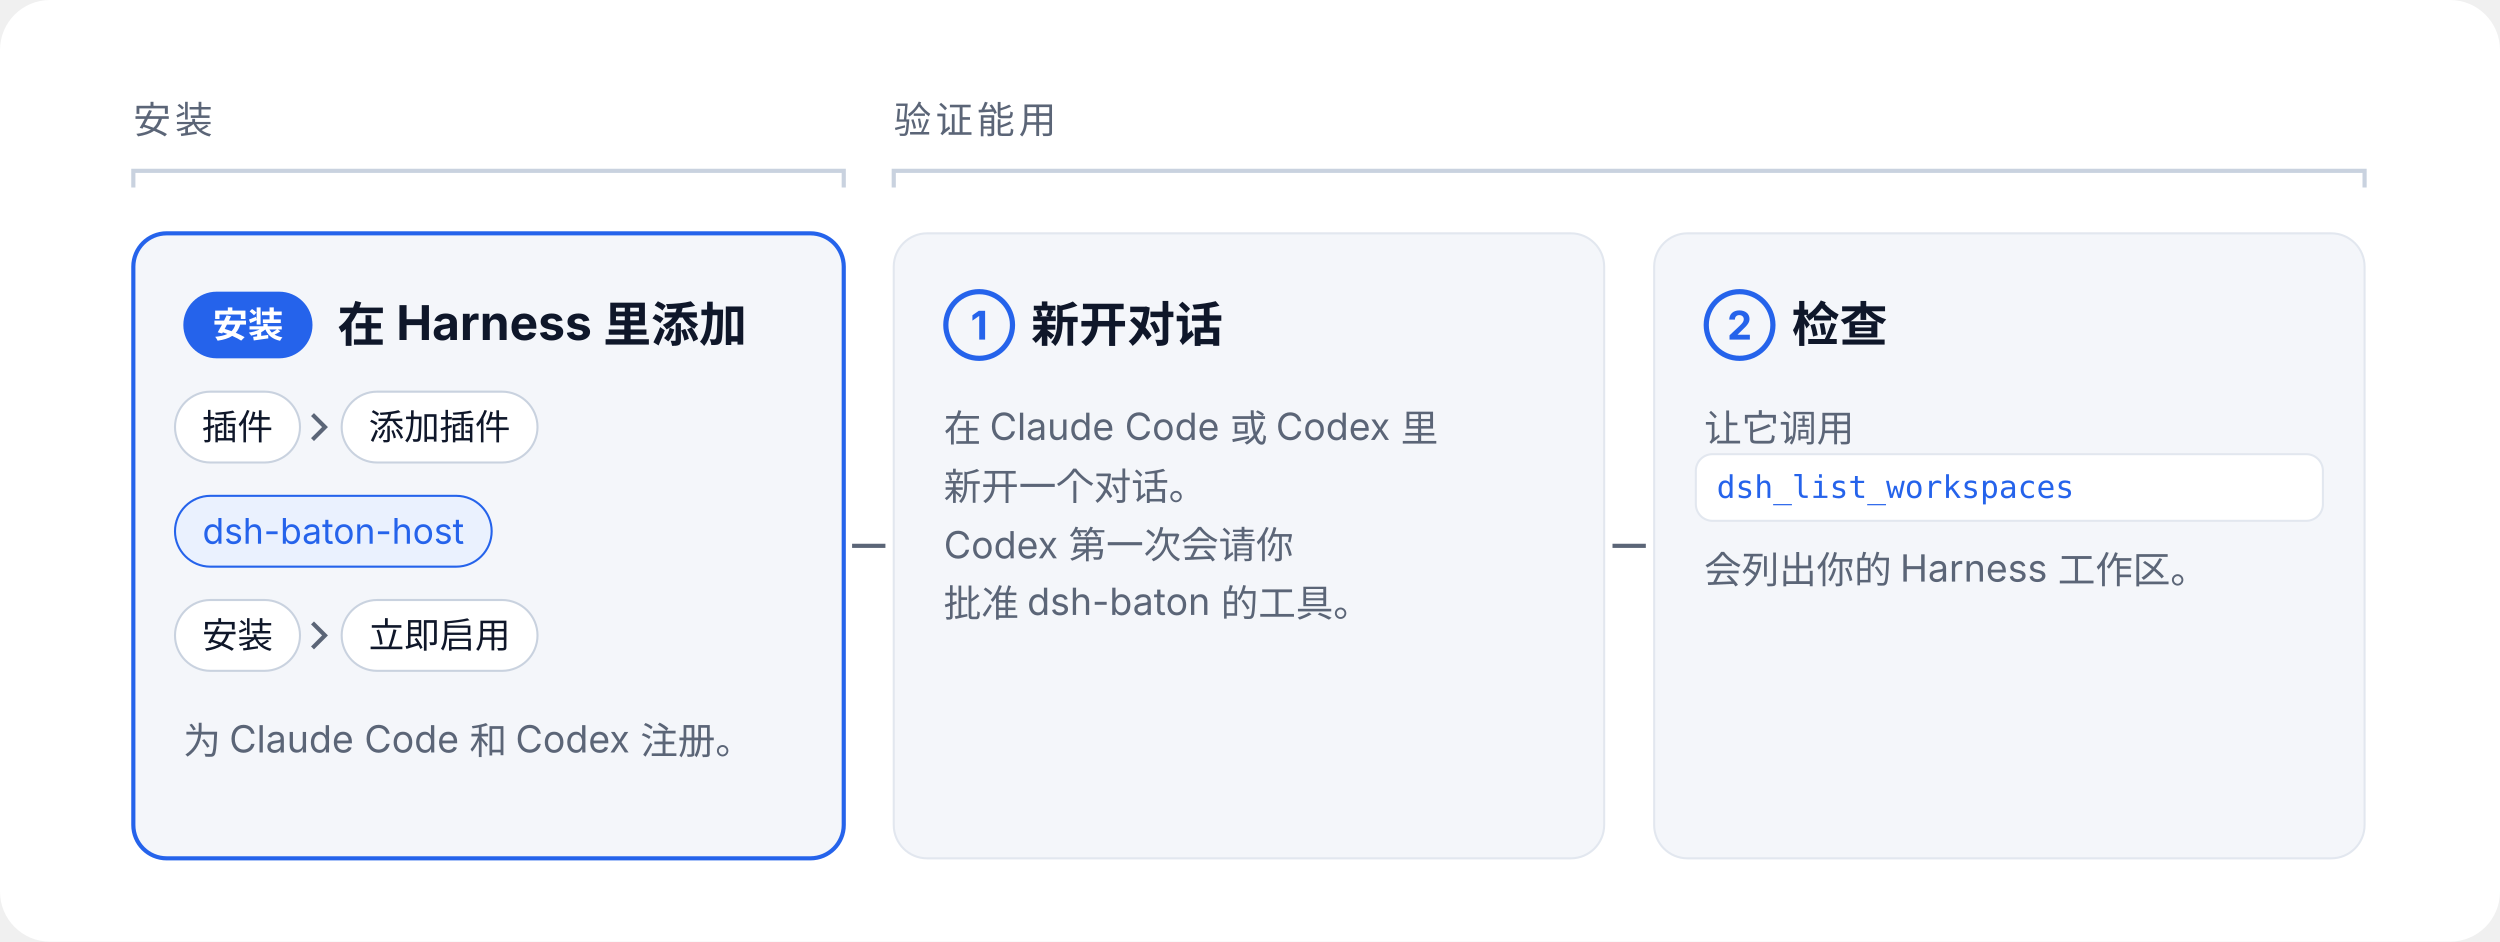
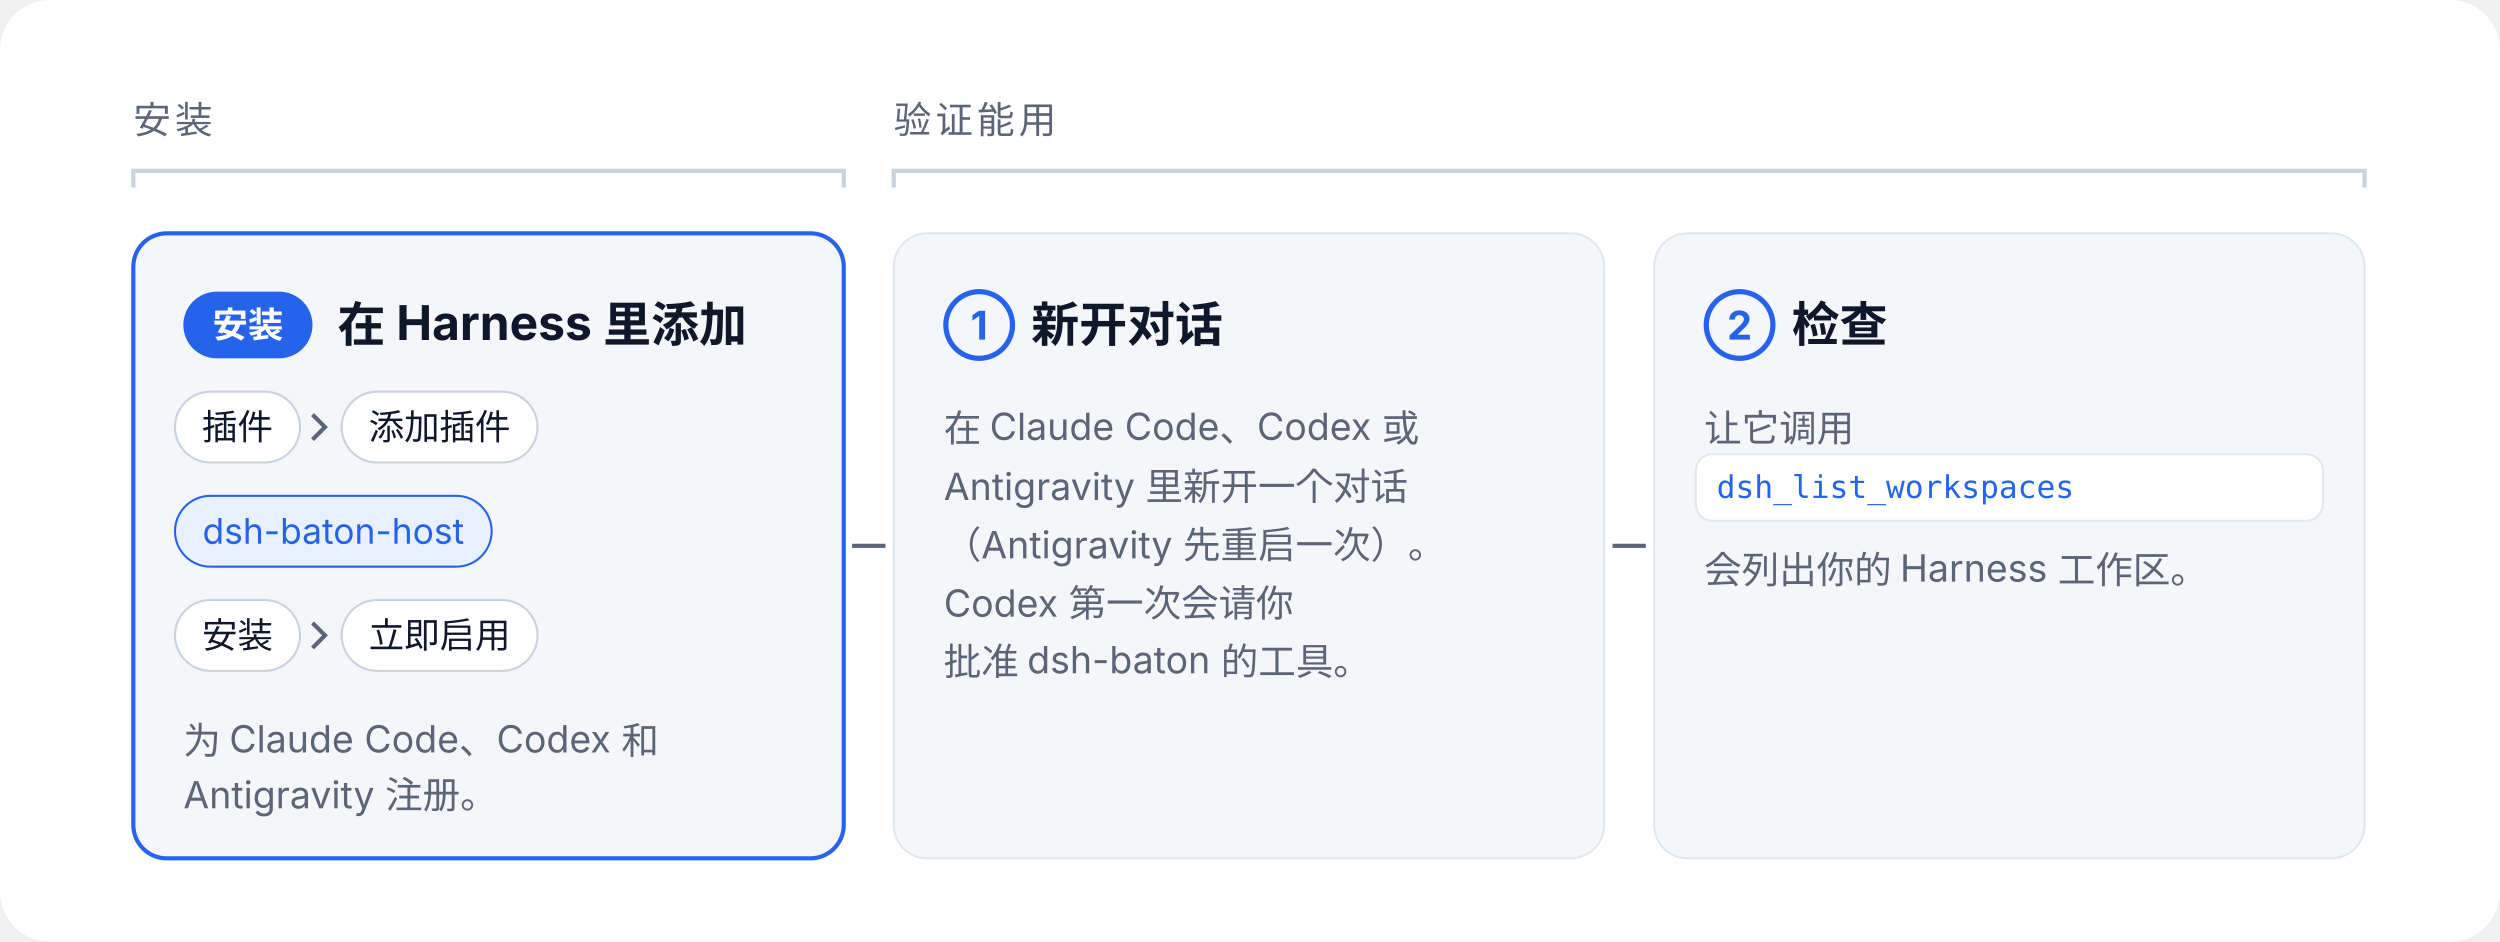
<svg xmlns="http://www.w3.org/2000/svg" width="1200" height="452" viewBox="0 0 1200 452" role="img" aria-labelledby="title desc">
  <rect width="1200" height="452" rx="24" fill="#FFFFFF" />
  <text x="64" y="64" font-family="ui-monospace, SFMono-Regular, Menlo, Consolas, &quot;Microsoft YaHei&quot;, &quot;PingFang SC&quot;, monospace" font-size="18" fill="#5B6577" letter-spacing="2">安装</text>
  <path d="M64 90 v-8 H405 v8" stroke="#C9D2DF" stroke-width="2" fill="none" />
  <text x="429" y="64" font-family="ui-monospace, SFMono-Regular, Menlo, Consolas, &quot;Microsoft YaHei&quot;, &quot;PingFang SC&quot;, monospace" font-size="18" fill="#5B6577" letter-spacing="2">验证能用</text>
  <path d="M429 90 v-8 H1135 v8" stroke="#C9D2DF" stroke-width="2" fill="none" />
  <rect x="64" y="112" width="341" height="300" rx="16" fill="#F4F6FA" stroke="#2563EB" stroke-width="2" />
  <rect x="88" y="140" width="62" height="32" rx="16" fill="#2563EB" />
  <text x="119.0" y="162" font-family="&quot;Microsoft YaHei&quot;, &quot;PingFang SC&quot;, -apple-system, BlinkMacSystemFont, &quot;Segoe UI&quot;, &quot;PingFang SC&quot;, &quot;Microsoft YaHei&quot;, sans-serif" font-size="17" fill="#FFFFFF" font-weight="700" text-anchor="middle">安装</text>
  <text x="162" y="164" font-family="&quot;Microsoft YaHei&quot;, &quot;PingFang SC&quot;, -apple-system, BlinkMacSystemFont, &quot;Segoe UI&quot;, &quot;PingFang SC&quot;, &quot;Microsoft YaHei&quot;, sans-serif" font-size="23" fill="#0F172A" font-weight="700">在 Harness 里添加</text>
  <rect x="84" y="188" width="60" height="34" rx="17" fill="#FFFFFF" stroke="#C9D2DF" stroke-width="1" />
  <text x="114.0" y="211" font-family="&quot;Microsoft YaHei&quot;, &quot;PingFang SC&quot;, -apple-system, BlinkMacSystemFont, &quot;Segoe UI&quot;, &quot;PingFang SC&quot;, &quot;Microsoft YaHei&quot;, sans-serif" font-size="17" fill="#0F172A" text-anchor="middle">插件</text>
  <path d="M150 199 l6 6 l-6 6" stroke="#5B6577" stroke-width="2" fill="none" />
  <rect x="164" y="188" width="94" height="34" rx="17" fill="#FFFFFF" stroke="#C9D2DF" stroke-width="1" />
  <text x="211.0" y="211" font-family="&quot;Microsoft YaHei&quot;, &quot;PingFang SC&quot;, -apple-system, BlinkMacSystemFont, &quot;Segoe UI&quot;, &quot;PingFang SC&quot;, &quot;Microsoft YaHei&quot;, sans-serif" font-size="17" fill="#0F172A" text-anchor="middle">添加插件</text>
  <rect x="84" y="238" width="152" height="34" rx="17" fill="#EAF1FE" stroke="#2563EB" stroke-width="1" />
  <text x="160.0" y="261" font-family="&quot;Microsoft YaHei&quot;, &quot;PingFang SC&quot;, -apple-system, BlinkMacSystemFont, &quot;Segoe UI&quot;, &quot;PingFang SC&quot;, &quot;Microsoft YaHei&quot;, sans-serif" font-size="17" fill="#2563EB" text-anchor="middle">dsh-baton-host</text>
  <rect x="84" y="288" width="60" height="34" rx="17" fill="#FFFFFF" stroke="#C9D2DF" stroke-width="1" />
  <text x="114.0" y="311" font-family="&quot;Microsoft YaHei&quot;, &quot;PingFang SC&quot;, -apple-system, BlinkMacSystemFont, &quot;Segoe UI&quot;, &quot;PingFang SC&quot;, &quot;Microsoft YaHei&quot;, sans-serif" font-size="17" fill="#0F172A" text-anchor="middle">安装</text>
  <path d="M150 299 l6 6 l-6 6" stroke="#5B6577" stroke-width="2" fill="none" />
  <rect x="164" y="288" width="94" height="34" rx="17" fill="#FFFFFF" stroke="#C9D2DF" stroke-width="1" />
  <text x="211.0" y="311" font-family="&quot;Microsoft YaHei&quot;, &quot;PingFang SC&quot;, -apple-system, BlinkMacSystemFont, &quot;Segoe UI&quot;, &quot;PingFang SC&quot;, &quot;Microsoft YaHei&quot;, sans-serif" font-size="17" fill="#0F172A" text-anchor="middle">立即启用</text>
-   <text x="88" y="362" font-family="&quot;Microsoft YaHei&quot;, &quot;PingFang SC&quot;, -apple-system, BlinkMacSystemFont, &quot;Segoe UI&quot;, &quot;PingFang SC&quot;, &quot;Microsoft YaHei&quot;, sans-serif" font-size="18" fill="#5B6577">为 Claude Code 和 Codex 注册。</text>
+   <text x="88" y="362" font-family="&quot;Microsoft YaHei&quot;, &quot;PingFang SC&quot;, -apple-system, BlinkMacSystemFont, &quot;Segoe UI&quot;, &quot;PingFang SC&quot;, &quot;Microsoft YaHei&quot;, sans-serif" font-size="18" fill="#5B6577">为 Claude Code、Codex 和</text>
+   <text x="88" y="388" font-family="&quot;Microsoft YaHei&quot;, &quot;PingFang SC&quot;, -apple-system, BlinkMacSystemFont, &quot;Segoe UI&quot;, &quot;PingFang SC&quot;, &quot;Microsoft YaHei&quot;, sans-serif" font-size="18" fill="#5B6577">Antigravity 注册。</text>
  <path d="M409 262.0 h16" stroke="#5B6577" stroke-width="2" />
  <rect x="429" y="112" width="341" height="300" rx="16" fill="#F4F6FA" stroke="#E2E7EF" stroke-width="1" />
  <circle cx="470" cy="156" r="16" fill="none" stroke="#2563EB" stroke-width="2.5" />
  <text x="470" y="163" font-family="&quot;Microsoft YaHei&quot;, &quot;PingFang SC&quot;, -apple-system, BlinkMacSystemFont, &quot;Segoe UI&quot;, &quot;PingFang SC&quot;, &quot;Microsoft YaHei&quot;, sans-serif" font-size="19" fill="#2563EB" font-weight="700" text-anchor="middle">1</text>
  <text x="495" y="164" font-family="&quot;Microsoft YaHei&quot;, &quot;PingFang SC&quot;, -apple-system, BlinkMacSystemFont, &quot;Segoe UI&quot;, &quot;PingFang SC&quot;, &quot;Microsoft YaHei&quot;, sans-serif" font-size="23" fill="#0F172A" font-weight="700">新开对话</text>
-   <text x="453" y="212" font-family="&quot;Microsoft YaHei&quot;, &quot;PingFang SC&quot;, -apple-system, BlinkMacSystemFont, &quot;Segoe UI&quot;, &quot;PingFang SC&quot;, &quot;Microsoft YaHei&quot;, sans-serif" font-size="18" fill="#5B6577">在 Claude Code 或 Codex 里</text>
-   <text x="453" y="240" font-family="&quot;Microsoft YaHei&quot;, &quot;PingFang SC&quot;, -apple-system, BlinkMacSystemFont, &quot;Segoe UI&quot;, &quot;PingFang SC&quot;, &quot;Microsoft YaHei&quot;, sans-serif" font-size="18" fill="#5B6577">新开一个对话。</text>
-   <text x="453" y="268" font-family="&quot;Microsoft YaHei&quot;, &quot;PingFang SC&quot;, -apple-system, BlinkMacSystemFont, &quot;Segoe UI&quot;, &quot;PingFang SC&quot;, &quot;Microsoft YaHei&quot;, sans-serif" font-size="18" fill="#5B6577">Codex 第一次会请你</text>
-   <text x="453" y="296" font-family="&quot;Microsoft YaHei&quot;, &quot;PingFang SC&quot;, -apple-system, BlinkMacSystemFont, &quot;Segoe UI&quot;, &quot;PingFang SC&quot;, &quot;Microsoft YaHei&quot;, sans-serif" font-size="18" fill="#5B6577">批准 dsh-baton 的工具。</text>
+   <text x="453" y="212" font-family="&quot;Microsoft YaHei&quot;, &quot;PingFang SC&quot;, -apple-system, BlinkMacSystemFont, &quot;Segoe UI&quot;, &quot;PingFang SC&quot;, &quot;Microsoft YaHei&quot;, sans-serif" font-size="18" fill="#5B6577">在 Claude Code、Codex 或</text>
+   <text x="453" y="240" font-family="&quot;Microsoft YaHei&quot;, &quot;PingFang SC&quot;, -apple-system, BlinkMacSystemFont, &quot;Segoe UI&quot;, &quot;PingFang SC&quot;, &quot;Microsoft YaHei&quot;, sans-serif" font-size="18" fill="#5B6577">Antigravity 里新开一个对话</text>
+   <text x="453" y="268" font-family="&quot;Microsoft YaHei&quot;, &quot;PingFang SC&quot;, -apple-system, BlinkMacSystemFont, &quot;Segoe UI&quot;, &quot;PingFang SC&quot;, &quot;Microsoft YaHei&quot;, sans-serif" font-size="18" fill="#5B6577">（Antigravity 先重启一次）。</text>
+   <text x="453" y="296" font-family="&quot;Microsoft YaHei&quot;, &quot;PingFang SC&quot;, -apple-system, BlinkMacSystemFont, &quot;Segoe UI&quot;, &quot;PingFang SC&quot;, &quot;Microsoft YaHei&quot;, sans-serif" font-size="18" fill="#5B6577">Codex 第一次会请你</text>
+   <text x="453" y="324" font-family="&quot;Microsoft YaHei&quot;, &quot;PingFang SC&quot;, -apple-system, BlinkMacSystemFont, &quot;Segoe UI&quot;, &quot;PingFang SC&quot;, &quot;Microsoft YaHei&quot;, sans-serif" font-size="18" fill="#5B6577">批准 dsh-baton 的工具。</text>
  <path d="M774 262.0 h16" stroke="#5B6577" stroke-width="2" />
  <rect x="794" y="112" width="341" height="300" rx="16" fill="#F4F6FA" stroke="#E2E7EF" stroke-width="1" />
  <circle cx="835" cy="156" r="16" fill="none" stroke="#2563EB" stroke-width="2.5" />
  <text x="835" y="163" font-family="&quot;Microsoft YaHei&quot;, &quot;PingFang SC&quot;, -apple-system, BlinkMacSystemFont, &quot;Segoe UI&quot;, &quot;PingFang SC&quot;, &quot;Microsoft YaHei&quot;, sans-serif" font-size="19" fill="#2563EB" font-weight="700" text-anchor="middle">2</text>
  <text x="860" y="164" font-family="&quot;Microsoft YaHei&quot;, &quot;PingFang SC&quot;, -apple-system, BlinkMacSystemFont, &quot;Segoe UI&quot;, &quot;PingFang SC&quot;, &quot;Microsoft YaHei&quot;, sans-serif" font-size="23" fill="#0F172A" font-weight="700">检查</text>
  <text x="818" y="212" font-family="&quot;Microsoft YaHei&quot;, &quot;PingFang SC&quot;, -apple-system, BlinkMacSystemFont, &quot;Segoe UI&quot;, &quot;PingFang SC&quot;, &quot;Microsoft YaHei&quot;, sans-serif" font-size="18" fill="#5B6577">让它调用</text>
  <rect x="814" y="218" width="301" height="32" rx="8" fill="#FFFFFF" stroke="#E2E7EF" stroke-width="1" />
  <text x="824" y="239" font-family="ui-monospace, SFMono-Regular, Menlo, Consolas, &quot;Microsoft YaHei&quot;, &quot;PingFang SC&quot;, monospace" font-size="15" fill="#2563EB">dsh_list_workspaces</text>
  <text x="818" y="280" font-family="&quot;Microsoft YaHei&quot;, &quot;PingFang SC&quot;, -apple-system, BlinkMacSystemFont, &quot;Segoe UI&quot;, &quot;PingFang SC&quot;, &quot;Microsoft YaHei&quot;, sans-serif" font-size="18" fill="#5B6577">会列出你的 Harness 工作区。</text>
</svg>
